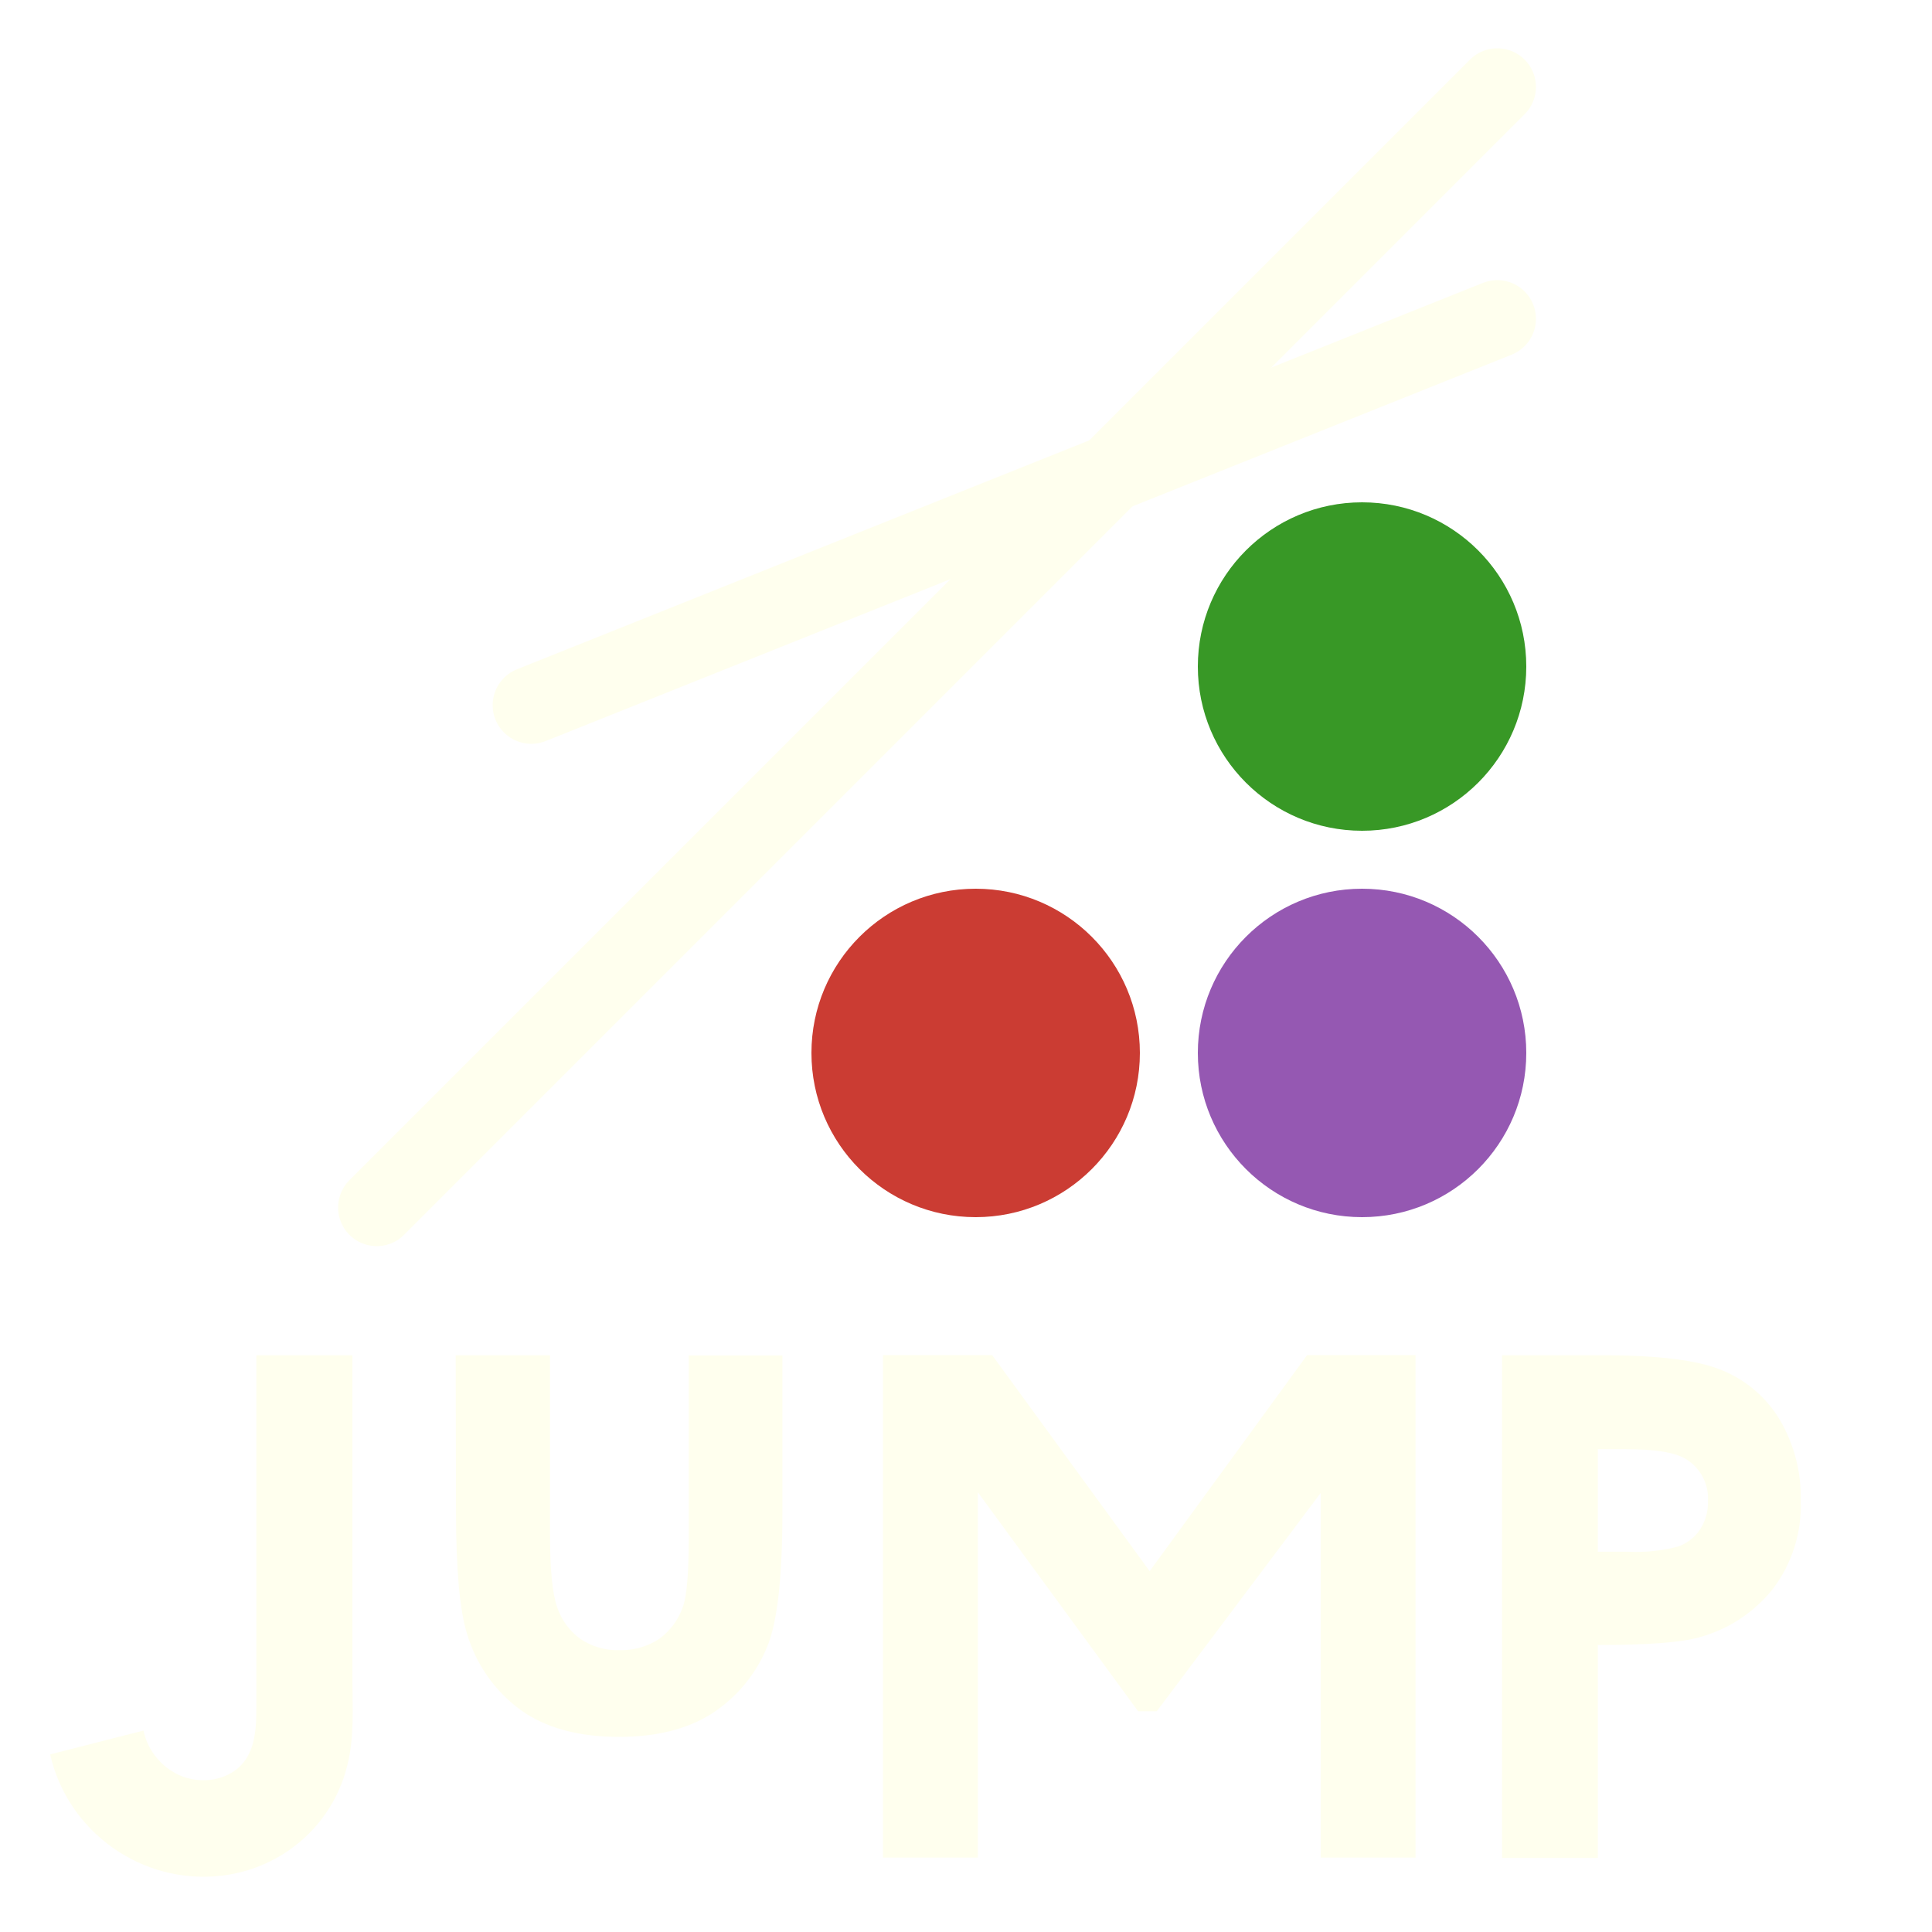
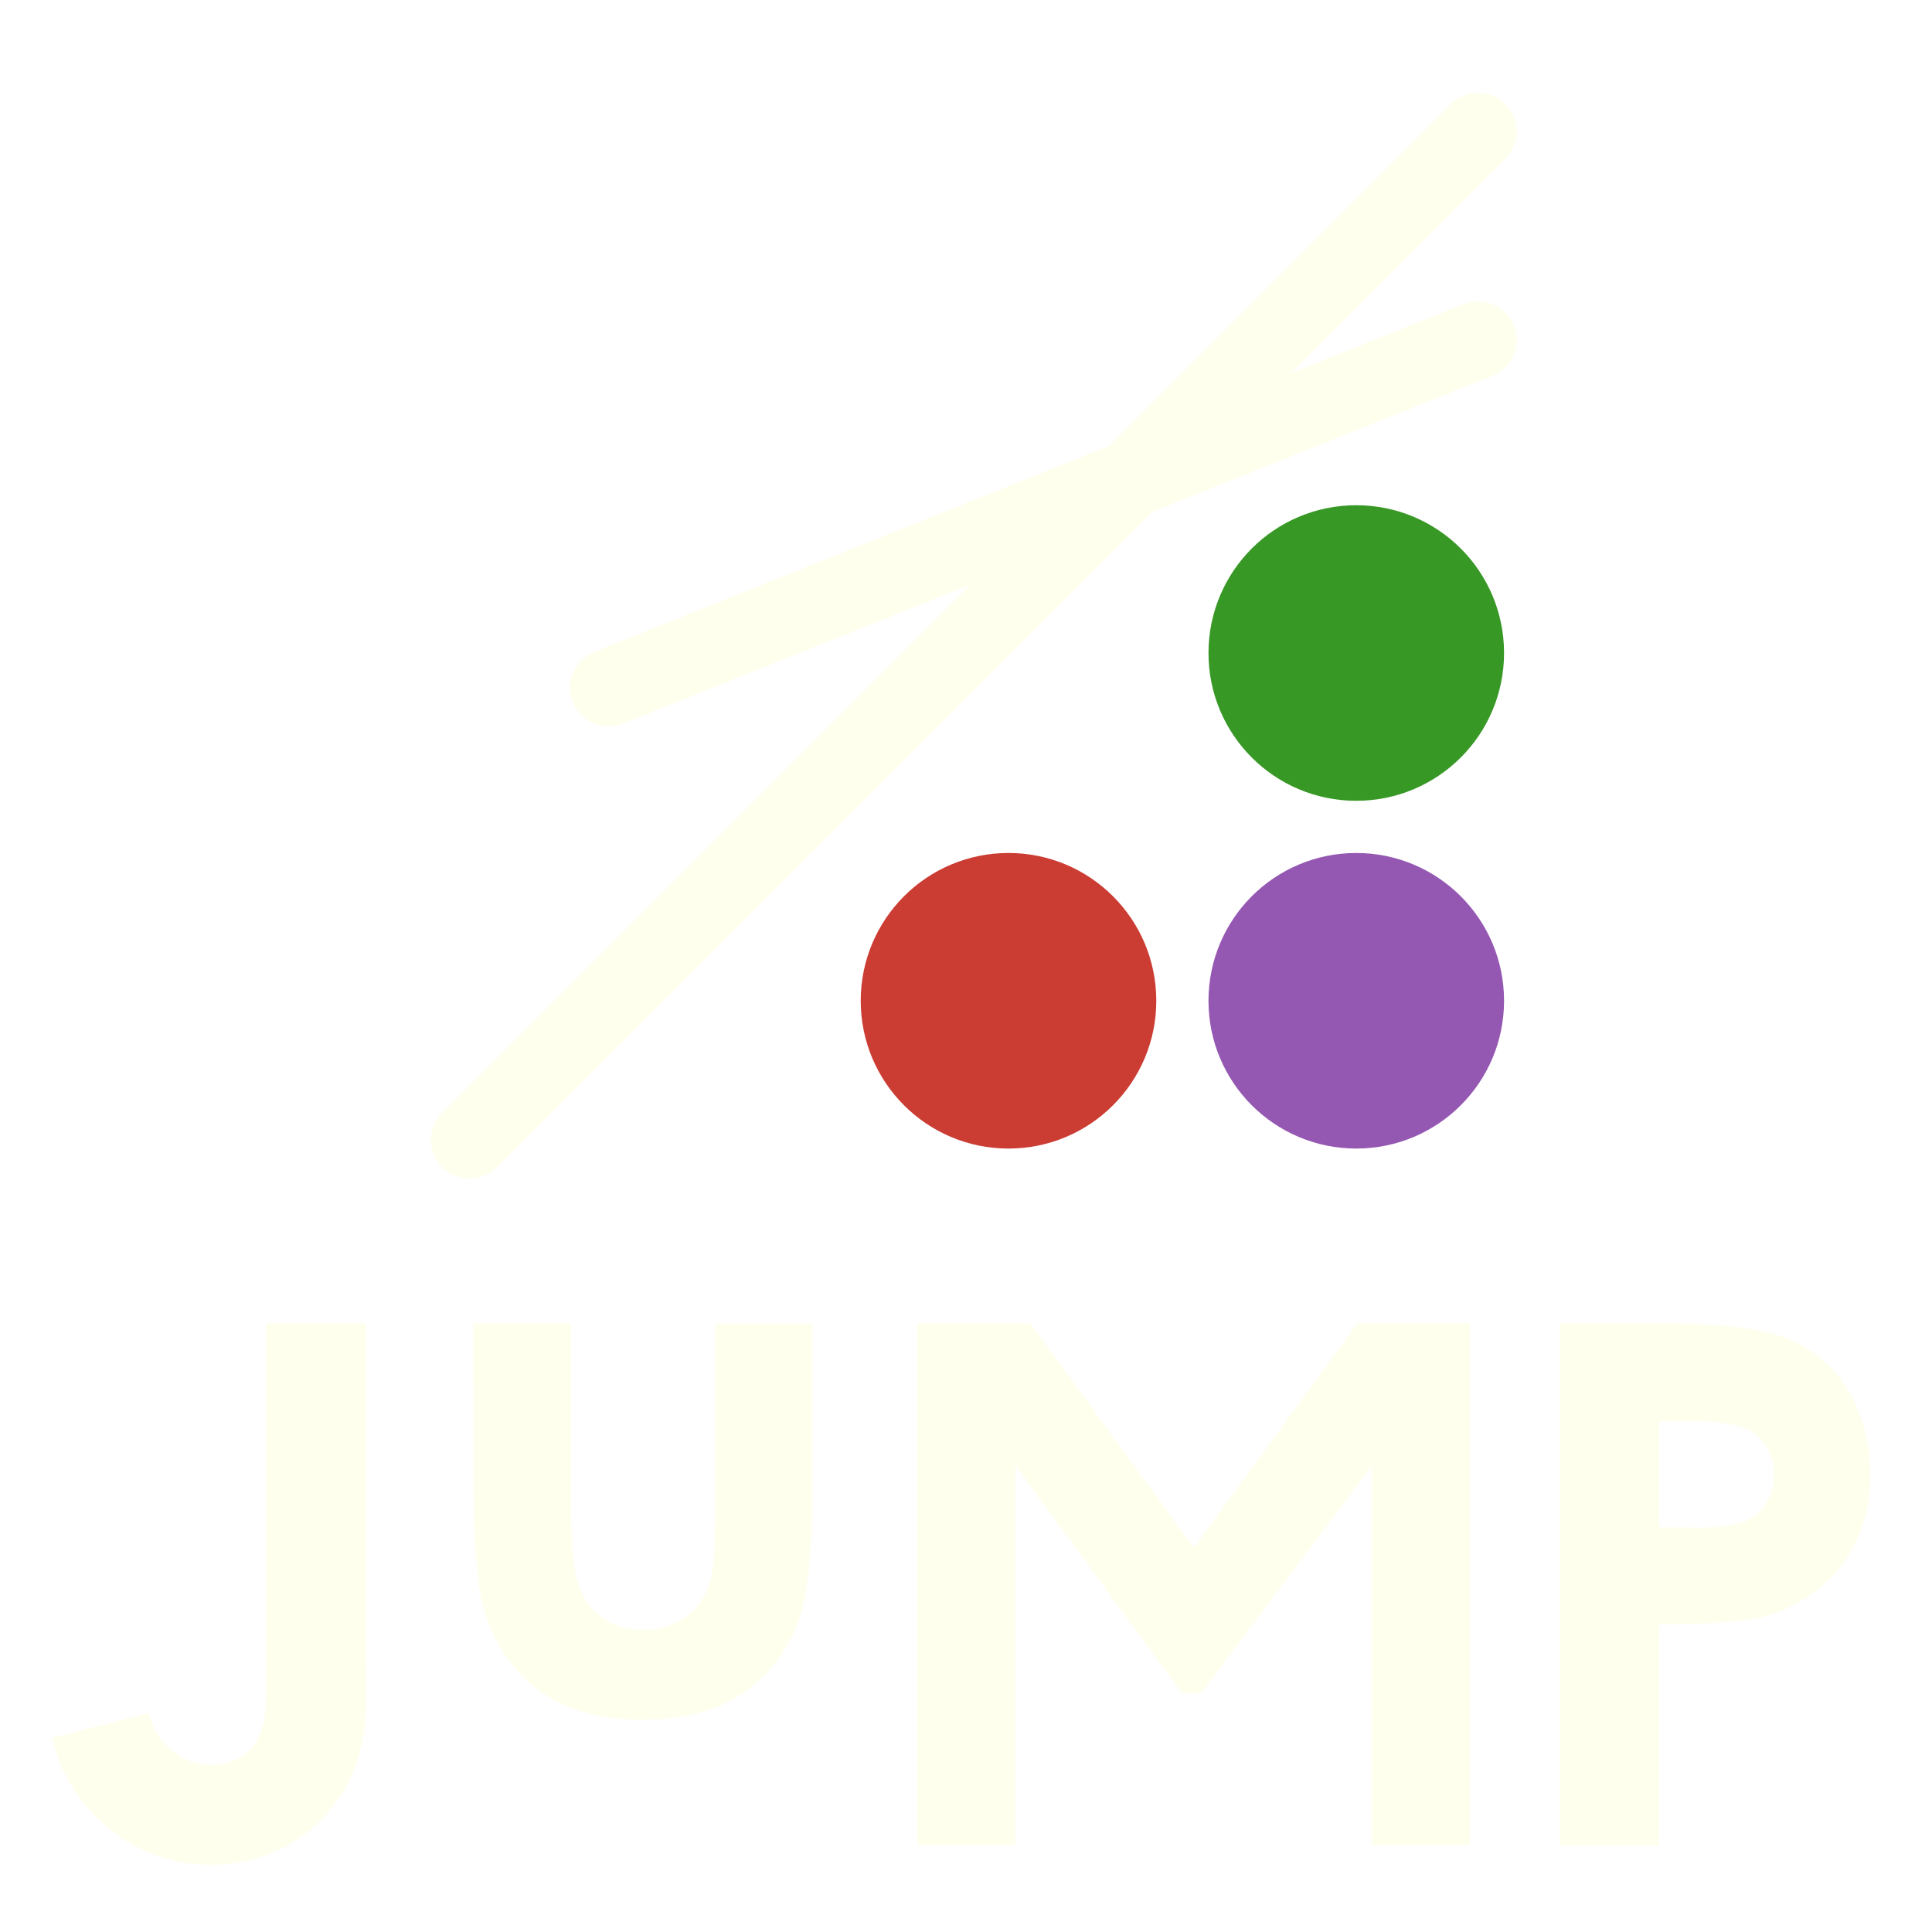
<svg xmlns="http://www.w3.org/2000/svg" width="200pt" height="200pt" viewBox="0 0 200 200" version="1.1">
-   <g id="surface2111">
-     <path style="fill:none;stroke-width:8;stroke-linecap:round;stroke-linejoin:miter;stroke:rgb(100%,100%,93.333%);stroke-opacity:1;stroke-miterlimit:10;" d="M 55 73 L 155 33 " />
-     <path style="fill:none;stroke-width:8;stroke-linecap:round;stroke-linejoin:miter;stroke:rgb(100%,100%,93.333%);stroke-opacity:1;stroke-miterlimit:10;" d="M 39 125 L 155 9 " />
-     <path style=" stroke:none;fill-rule:nonzero;fill:rgb(79.6%,23.5%,20%);fill-opacity:1;" d="M 118 109 C 118 118.391 110.391 126 101 126 C 91.609 126 84 118.391 84 109 C 84 99.609 91.609 92 101 92 C 110.391 92 118 99.609 118 109 " />
-     <path style=" stroke:none;fill-rule:nonzero;fill:rgb(22%,59.6%,14.9%);fill-opacity:1;" d="M 158 69 C 158 78.391 150.391 86 141 86 C 131.609 86 124 78.391 124 69 C 124 59.609 131.609 52 141 52 C 150.391 52 158 59.609 158 69 " />
-     <path style=" stroke:none;fill-rule:nonzero;fill:rgb(58.4%,34.5%,69.8%);fill-opacity:1;" d="M 158 109 C 158 118.391 150.391 126 141 126 C 131.609 126 124 118.391 124 109 C 124 99.609 131.609 92 141 92 C 150.391 92 158 99.609 158 109 " />
-     <path style=" stroke:none;fill-rule:nonzero;fill:rgb(100%,100%,93.333%);fill-opacity:1;" d="M 26.535 140.297 L 36.48 140.297 L 36.48 173.703 C 36.48 176.715 36.707 179.715 35.973 182.672 C 35.117 186.258 32.973 189.402 29.949 191.512 C 27.852 192.973 25.418 193.891 22.875 194.18 C 14.684 195.102 7.016 189.656 5.191 181.613 L 14.852 179.148 C 15.312 181.305 16.828 183.09 18.883 183.898 C 19.797 184.238 20.777 184.355 21.746 184.25 C 22.637 184.152 23.496 183.844 24.242 183.344 C 26.402 181.84 26.535 179.18 26.535 176.84 Z M 47.172 140.297 L 56.938 140.297 L 56.938 158.867 C 56.938 162.465 57.18 164.98 57.68 166.379 C 58.113 167.691 58.949 168.836 60.066 169.648 C 61.258 170.457 62.68 170.871 64.121 170.824 C 65.57 170.867 66.996 170.465 68.211 169.68 C 69.379 168.844 70.254 167.656 70.707 166.293 C 71.102 165.184 71.297 162.812 71.297 159.18 L 71.297 140.32 L 80.992 140.32 L 80.992 156.637 C 80.992 163.352 80.457 167.961 79.434 170.434 C 78.281 173.281 76.285 175.703 73.707 177.375 C 71.18 178.996 67.973 179.801 64.082 179.801 C 59.855 179.801 56.441 178.863 53.844 176.98 C 51.191 175.023 49.258 172.25 48.336 169.086 C 47.602 166.746 47.203 162.504 47.203 156.355 Z M 136.719 192.297 L 146.535 192.297 L 146.535 140.289 L 135.305 140.289 L 119.012 162.648 L 102.715 140.289 L 91.406 140.289 L 91.406 192.297 L 101.227 192.297 L 101.227 154.477 L 117.816 177.145 L 119.75 177.145 L 136.719 154.547 Z M 155.492 140.297 L 165.992 140.297 C 171.711 140.297 175.809 140.816 178.281 141.855 C 180.762 142.871 182.852 144.66 184.234 146.957 C 185.734 149.504 186.488 152.426 186.41 155.379 C 186.527 158.637 185.52 161.832 183.562 164.438 C 181.602 166.918 178.891 168.699 175.832 169.516 C 173.93 170.035 170.453 170.293 165.406 170.293 L 165.406 192.336 L 155.492 192.336 Z M 165.406 160.637 L 168.523 160.637 C 170.266 160.719 172.008 160.543 173.695 160.105 C 174.625 159.785 175.426 159.168 175.973 158.352 C 176.551 157.477 176.84 156.445 176.809 155.395 C 176.914 153.613 176.008 151.914 174.469 151.012 C 173.359 150.336 171.262 150.016 168.191 150.016 L 165.406 150.016 Z M 165.406 160.637 " />
+   <g id="surface31">
+     <path style="fill:none;stroke-width:8;stroke-linecap:round;stroke-linejoin:miter;stroke:rgb(100%,100%,93.333%);stroke-opacity:1;stroke-miterlimit:10;" d="M 63 71.199 L 153 35.199 " />
+     <path style="fill:none;stroke-width:8;stroke-linecap:round;stroke-linejoin:miter;stroke:rgb(100%,100%,93.333%);stroke-opacity:1;stroke-miterlimit:10;" d="M 48.602 118 L 153 13.602 " />
+     <path style=" stroke:none;fill-rule:nonzero;fill:rgb(79.6%,23.5%,20%);fill-opacity:1;" d="M 119.699 103.602 C 119.699 112.051 112.852 118.898 104.398 118.898 C 95.949 118.898 89.102 112.051 89.102 103.602 C 89.102 95.148 95.949 88.301 104.398 88.301 C 112.852 88.301 119.699 95.148 119.699 103.602 " />
+     <path style=" stroke:none;fill-rule:nonzero;fill:rgb(22%,59.6%,14.9%);fill-opacity:1;" d="M 155.699 67.602 C 155.699 76.051 148.852 82.898 140.398 82.898 C 131.949 82.898 125.102 76.051 125.102 67.602 C 125.102 59.148 131.949 52.301 140.398 52.301 C 148.852 52.301 155.699 59.148 155.699 67.602 " />
+     <path style=" stroke:none;fill-rule:nonzero;fill:rgb(58.4%,34.5%,69.8%);fill-opacity:1;" d="M 155.699 103.602 C 155.699 112.051 148.852 118.898 140.398 118.898 C 131.949 118.898 125.102 112.051 125.102 103.602 C 125.102 95.148 131.949 88.301 140.398 88.301 C 148.852 88.301 155.699 95.148 155.699 103.602 " />
+     <path style=" stroke:none;fill-rule:nonzero;fill:rgb(100%,100%,93.333%);fill-opacity:1;" d="M 27.555 137 L 37.883 137 L 37.883 171.691 C 37.883 174.816 38.117 177.938 37.355 181.008 C 36.469 184.727 34.242 187.996 31.102 190.184 C 28.922 191.703 26.398 192.656 23.754 192.953 C 15.246 193.914 7.285 188.258 5.395 179.906 L 15.422 177.344 C 15.902 179.586 17.477 181.441 19.609 182.277 C 20.559 182.629 21.574 182.754 22.582 182.645 C 23.508 182.543 24.398 182.223 25.172 181.703 C 27.418 180.141 27.555 177.379 27.555 174.949 Z M 48.988 137 L 59.129 137 L 59.129 156.285 C 59.129 160.02 59.379 162.637 59.898 164.086 C 60.348 165.449 61.215 166.637 62.375 167.48 C 63.617 168.32 65.09 168.75 66.59 168.703 C 68.09 168.746 69.57 168.328 70.832 167.512 C 72.047 166.645 72.957 165.414 73.426 163.996 C 73.836 162.848 74.039 160.383 74.039 156.609 L 74.039 137.023 L 84.109 137.023 L 84.109 153.969 C 84.109 160.941 83.551 165.73 82.488 168.297 C 81.293 171.254 79.219 173.77 76.543 175.508 C 73.918 177.188 70.586 178.027 66.547 178.027 C 62.156 178.027 58.613 177.047 55.914 175.094 C 53.16 173.062 51.152 170.18 50.195 166.895 C 49.434 164.465 49.02 160.059 49.02 153.676 Z M 141.977 191 L 152.172 191 L 152.172 136.992 L 140.508 136.992 L 123.59 160.215 L 106.668 136.992 L 94.922 136.992 L 94.922 191 L 105.121 191 L 105.121 151.727 L 122.348 175.262 L 124.359 175.262 L 141.977 151.797 Z M 161.473 137 L 172.375 137 C 178.312 137 182.57 137.539 185.141 138.617 C 187.715 139.676 189.883 141.535 191.32 143.918 C 192.879 146.562 193.664 149.594 193.582 152.664 C 193.699 156.043 192.656 159.367 190.625 162.07 C 188.586 164.645 185.77 166.496 182.598 167.34 C 180.621 167.883 177.012 168.152 171.766 168.152 L 171.766 191.043 L 161.473 191.043 Z M 171.766 158.125 L 175.008 158.125 C 176.816 158.207 178.625 158.023 180.379 157.574 C 181.344 157.238 182.172 156.598 182.742 155.75 C 183.34 154.84 183.645 153.77 183.609 152.68 C 183.719 150.828 182.777 149.066 181.18 148.129 C 180.027 147.422 177.852 147.09 174.66 147.09 L 171.766 147.09 Z M 171.766 158.125 " />
  </g>
</svg>
